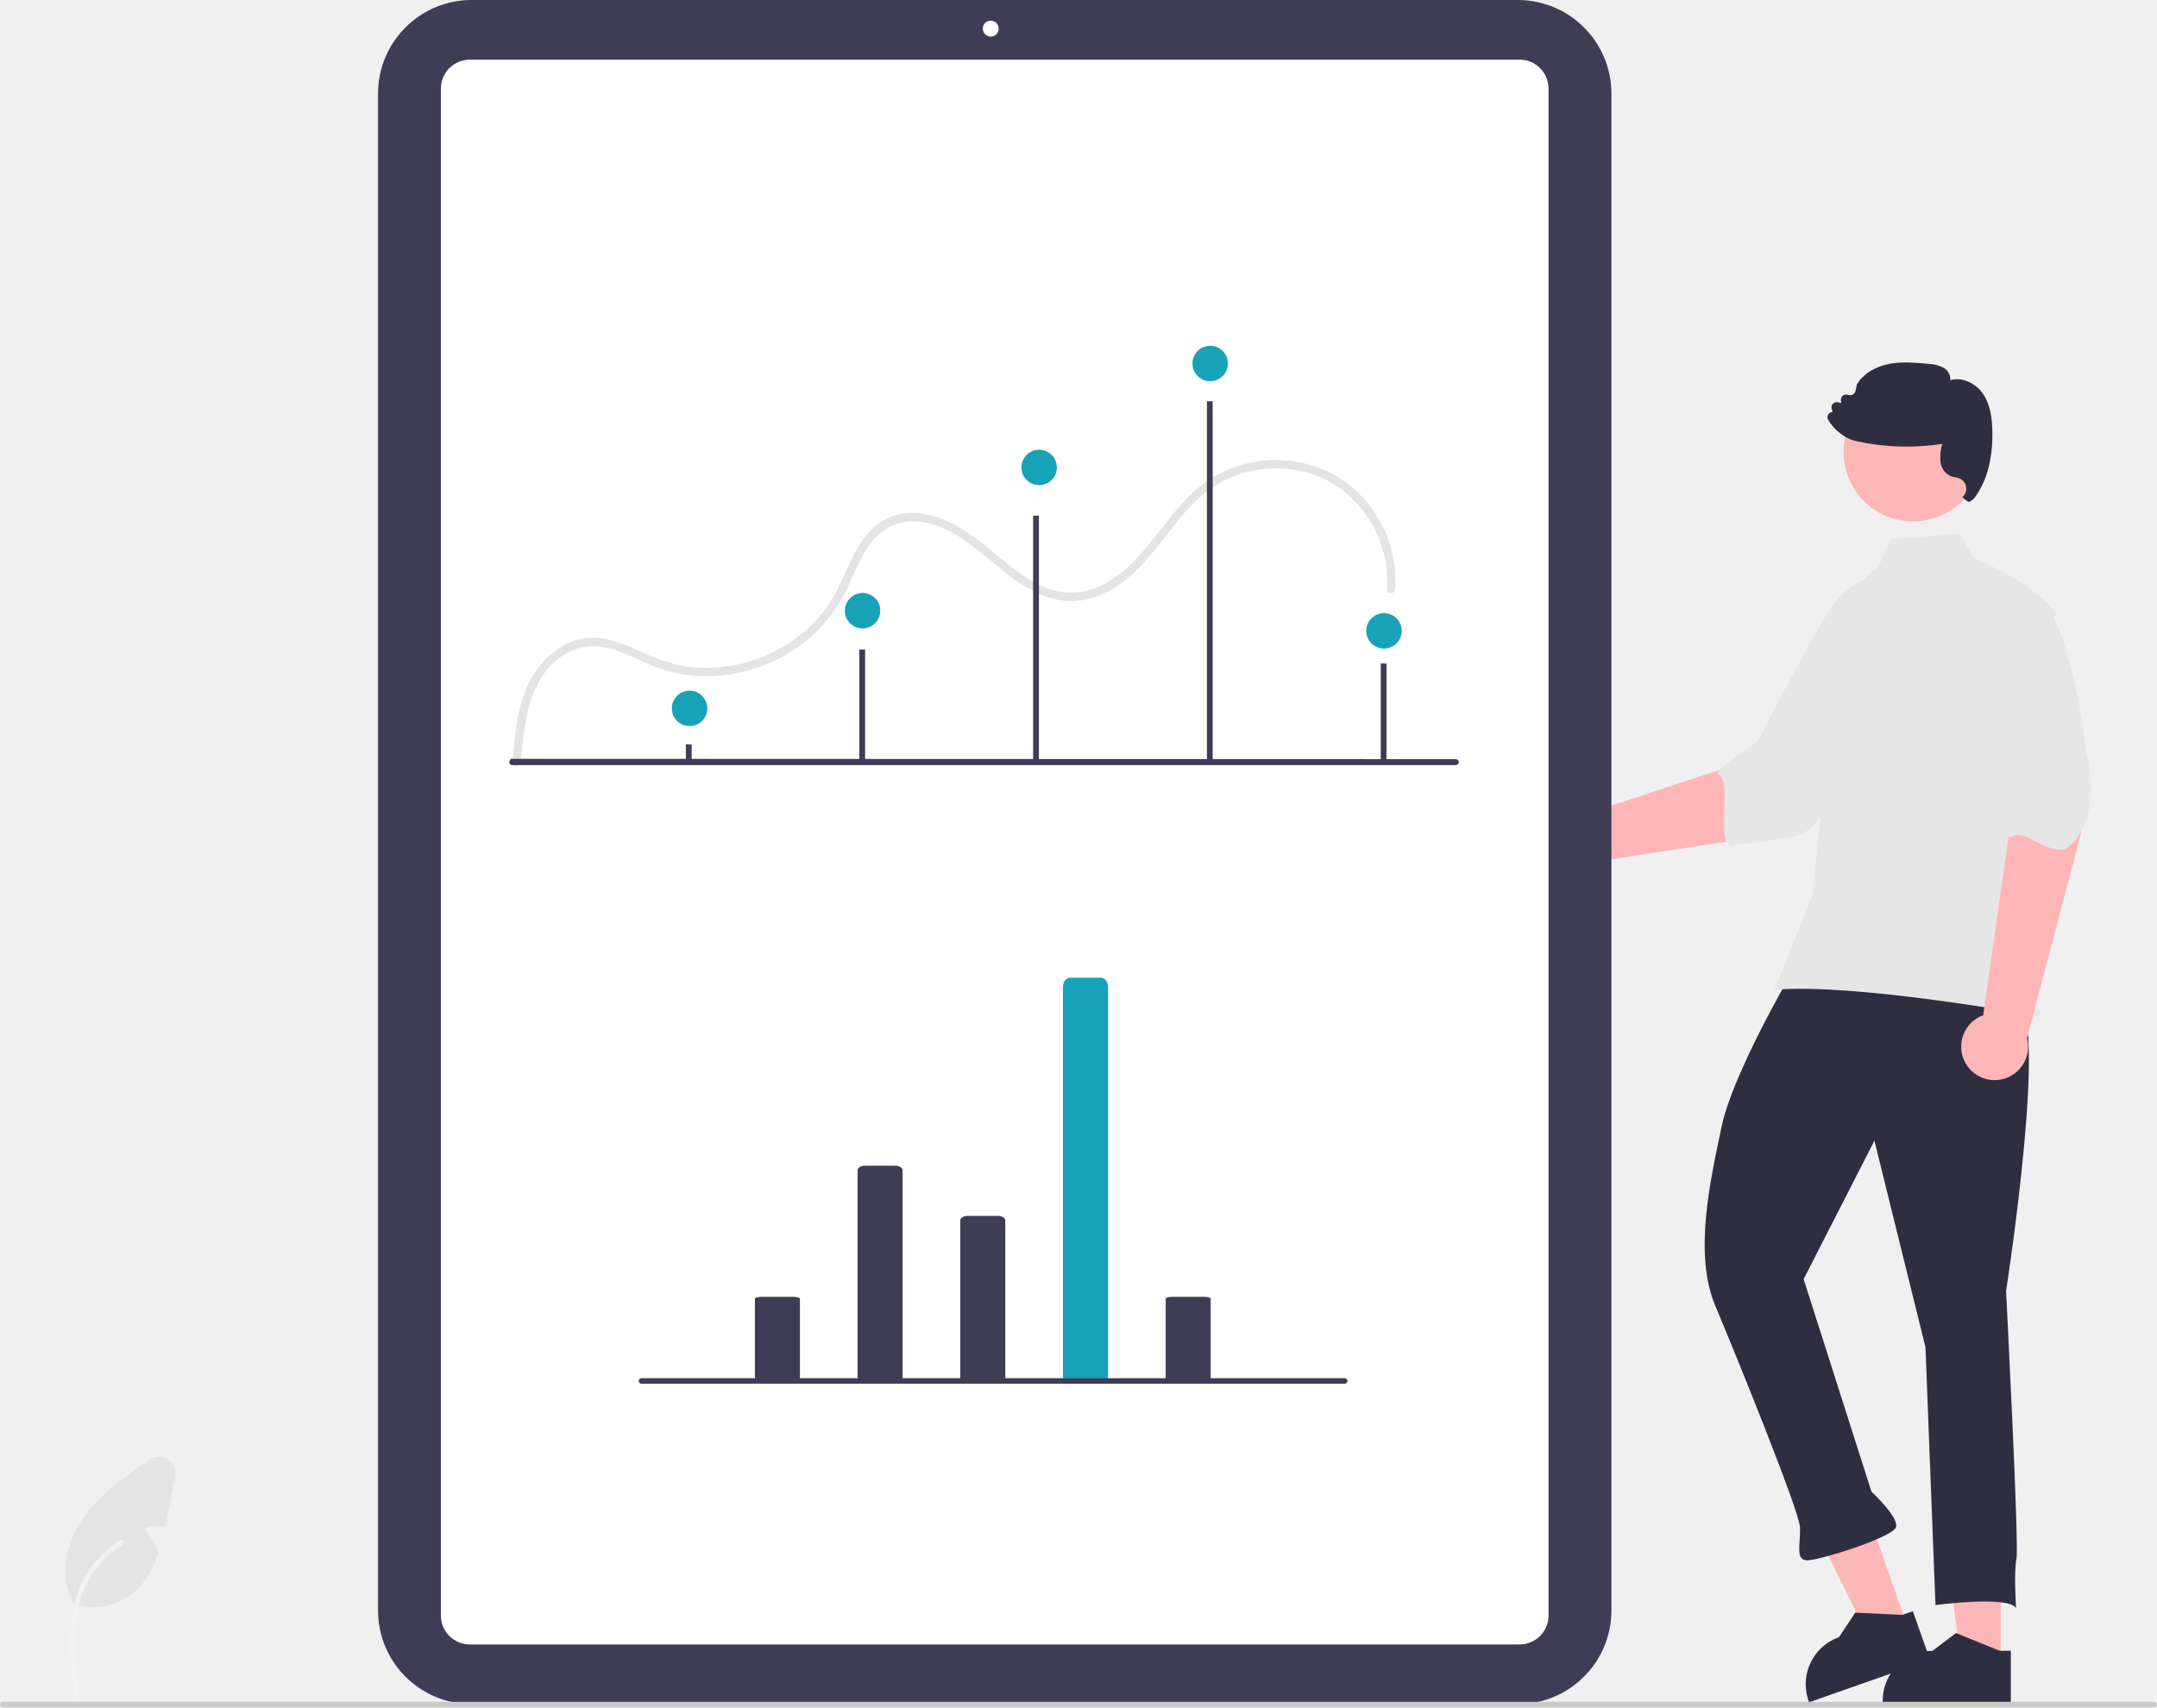
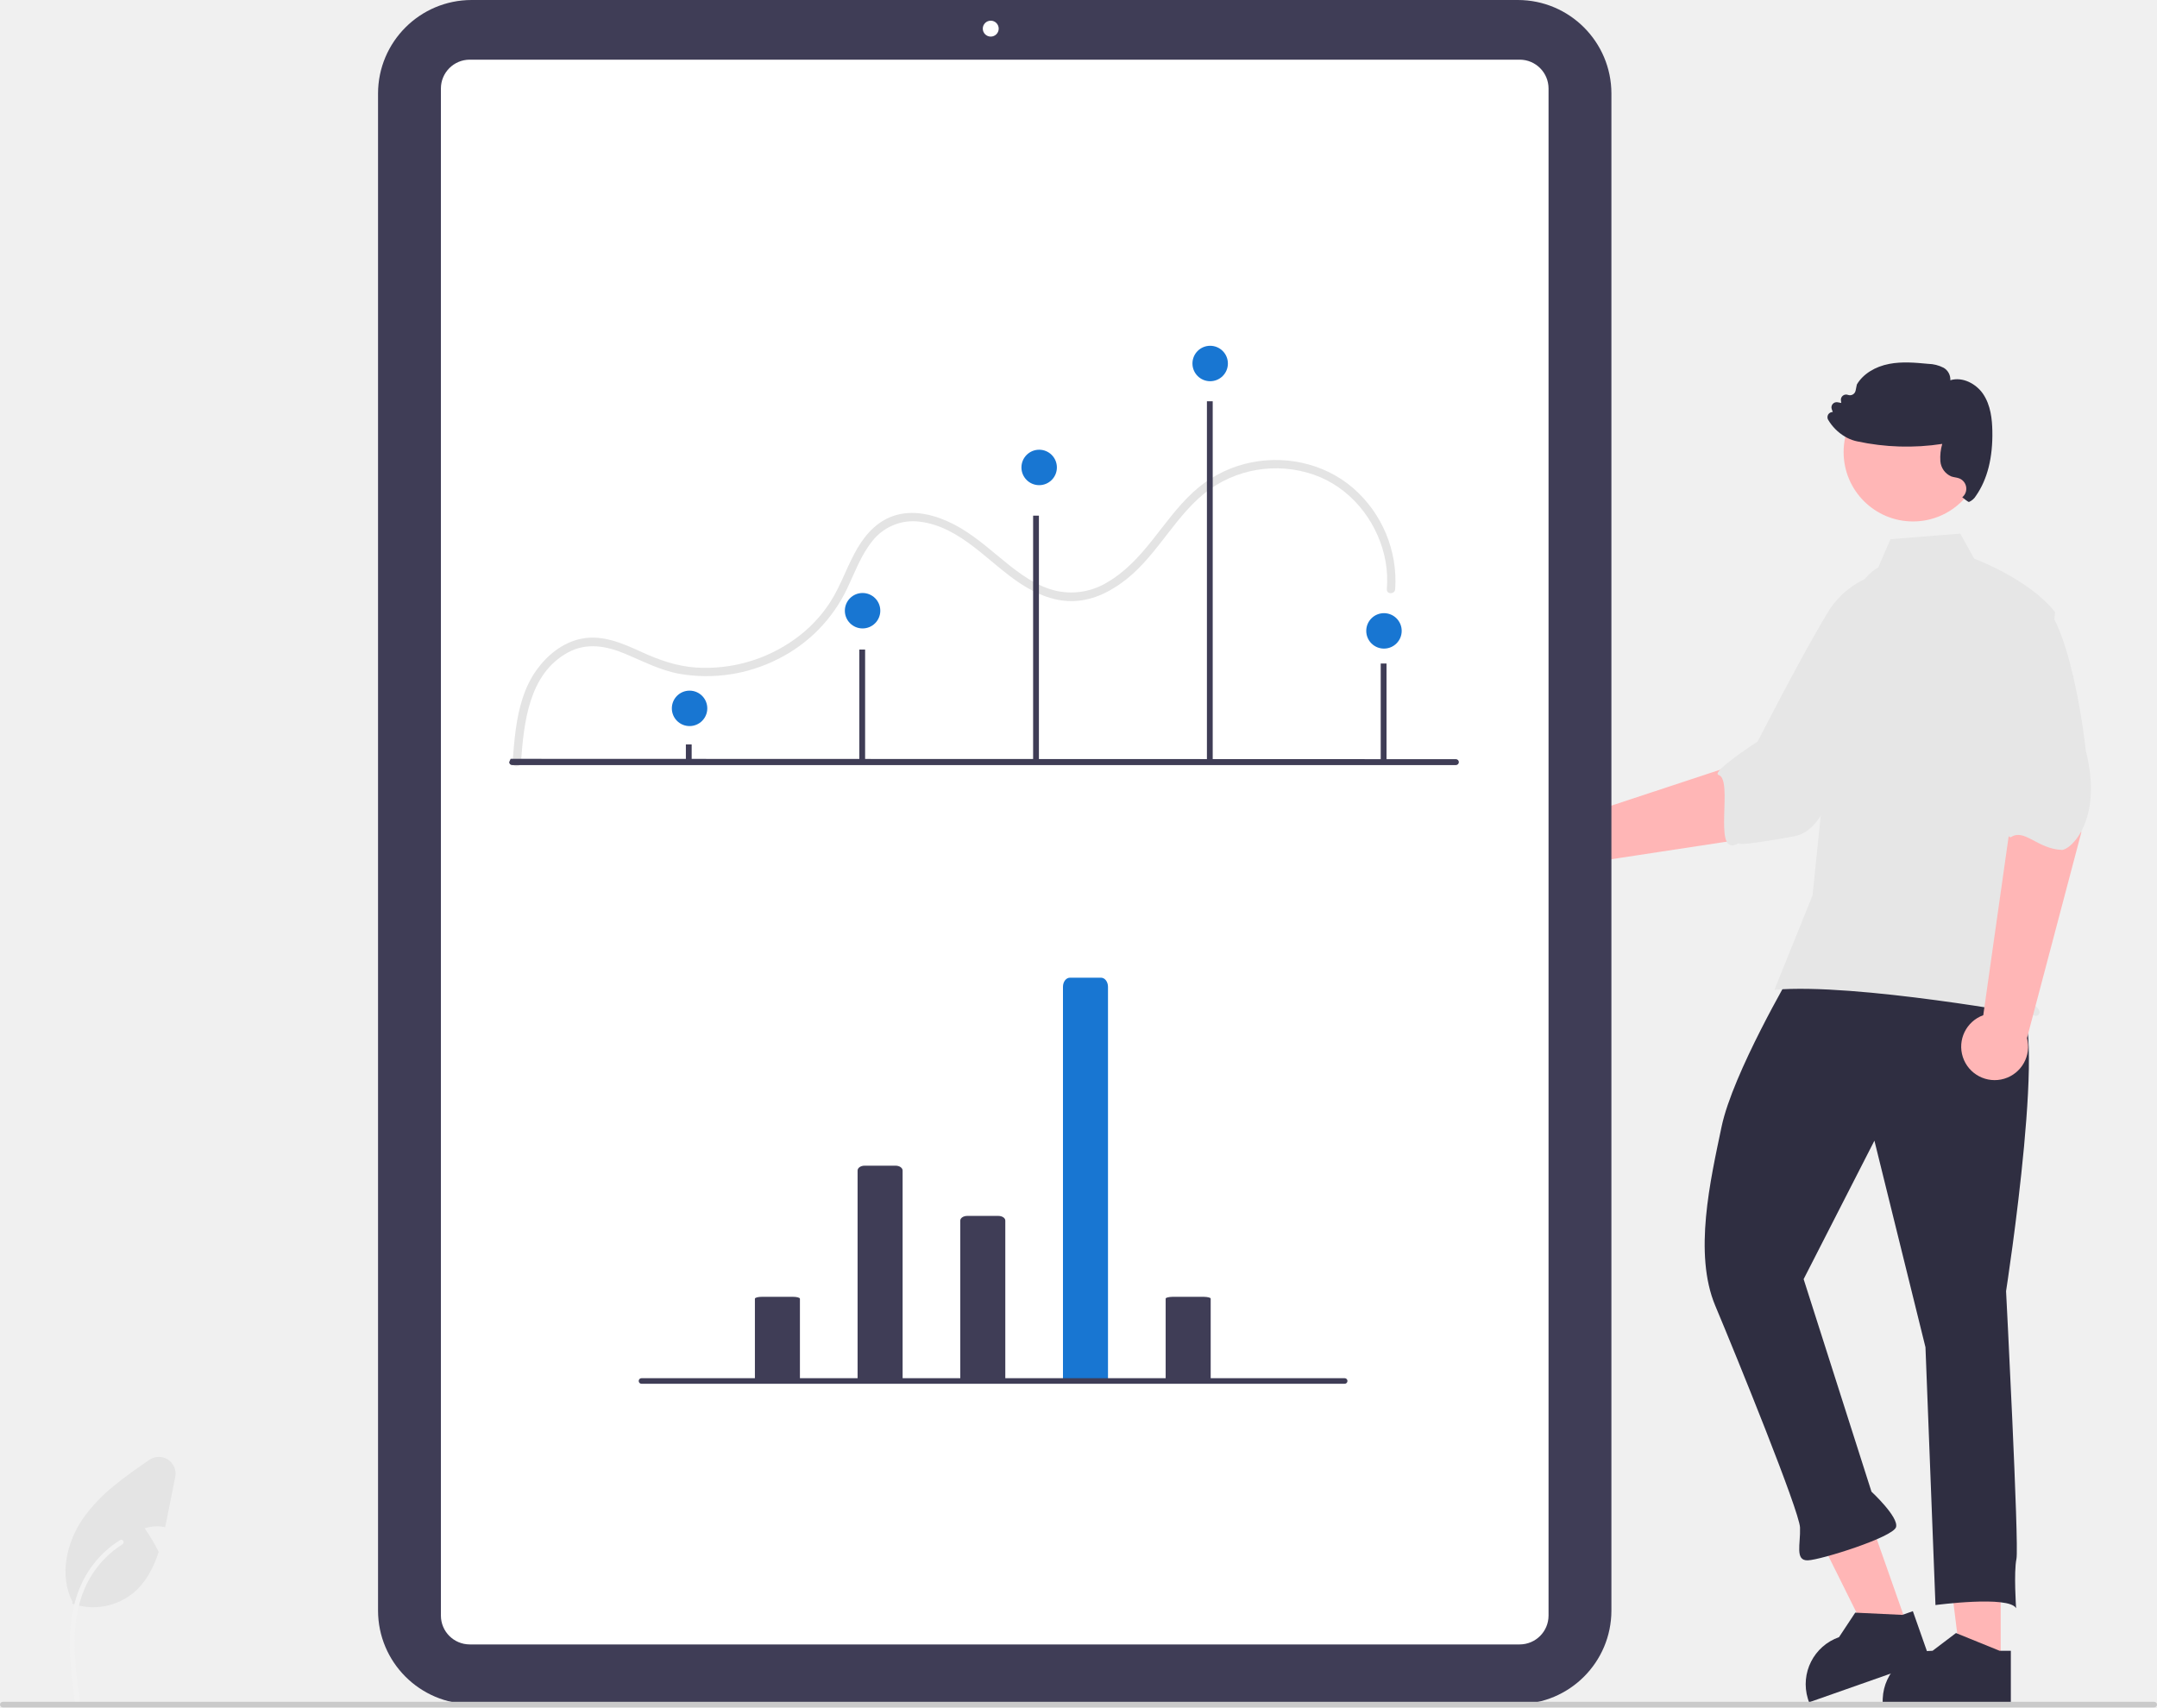
<svg xmlns="http://www.w3.org/2000/svg" data-name="Layer 1" width="773" height="612" viewBox="0 0 773 612">
  <path d="M850.421,442.927l32.631-35.496-26.706-21.073-13.193,29.168-59.855,19.774a11.991,11.991,0,1,0,3.856,17.258Z" transform="translate(-213.5 -144)" fill="#ffb6b6" />
  <path d="M910.238,362.726c5.915,13.189-30.173,50.87-30.173,50.87-9.87,7.982-11.434,27.96-23.667,30.184-33,6-12.476-.279-21,3-8.022,3.085-.633-23.322-6-25-3.069-.96,14-12,14-12s15.383-30.167,24.841-45.815a30.644,30.644,0,0,1,25.329-15.258S904.323,349.537,910.238,362.726Z" transform="translate(-213.5 -144)" fill="#e6e6e6" />
  <path d="M757.457,754.815H382.499a33.559,33.559,0,0,1-33.521-33.521V177.521A33.559,33.559,0,0,1,382.499,144H757.457a33.559,33.559,0,0,1,33.521,33.521V721.294A33.559,33.559,0,0,1,757.457,754.815Z" transform="translate(-213.5 -144)" fill="#3f3d56" />
  <path d="M758.117,733.428H381.839a10.345,10.345,0,0,1-10.333-10.333V175.72A10.345,10.345,0,0,1,381.839,165.387H758.117a10.345,10.345,0,0,1,10.333,10.333V723.095A10.345,10.345,0,0,1,758.117,733.428Z" transform="translate(-213.5 -144)" fill="#fff" />
  <path d="M400.196,417.26c1.05-14.262,2.785-31.796,16.896-39.416,6.658-3.595,13.709-2.323,20.403.479,6.469,2.708,12.563,5.936,19.53,7.209a56.69,56.69,0,0,0,35.241-5.285,54.166,54.166,0,0,0,24.93-25.514c2.672-5.633,4.88-11.738,8.816-16.654a18.524,18.524,0,0,1,17.125-7.087c14.796,1.827,24.615,14.791,36.411,22.423,5.673,3.67,12.187,6.35,19.056,6.022,7.046-.337,13.433-3.672,18.832-8.027,11.457-9.239,17.721-23.527,29.745-32.136a41.195,41.195,0,0,1,39.539-4.202c12.323,5.316,21.048,17.226,23.353,30.334a38.96,38.96,0,0,1,.424,9.781c-.15,1.925,2.85,1.915,3,0a44.172,44.172,0,0,0-15.074-36.237c-10.638-9.177-25.5-12.16-39.017-8.628a43.235,43.235,0,0,0-18.416,10.179c-5.561,5.129-9.948,11.343-14.642,17.234-4.58,5.746-9.632,11.296-16.06,15.007a24.807,24.807,0,0,1-20.736,2.358c-6.939-2.341-12.817-7.163-18.369-11.78-5.722-4.759-11.418-9.521-18.296-12.545-6.395-2.812-13.73-4.176-20.387-1.406-6.002,2.497-9.975,7.679-12.919,13.283-2.989,5.689-5.117,11.824-8.604,17.249A48.907,48.907,0,0,1,498.222,373.177a54.78,54.78,0,0,1-35.34,10.097c-6.841-.486-13.061-2.647-19.256-5.479-6.837-3.126-14.039-6.377-21.732-4.862-6.636,1.306-12.219,5.815-16.096,11.201-4.475,6.218-6.442,13.842-7.468,21.329-.537,3.917-.844,7.857-1.134,11.798-.142,1.926,2.859,1.917,3,0Z" transform="translate(-213.5 -144)" fill="#e4e4e4" />
  <polygon points="716.987 596.364 702.742 596.363 695.965 541.418 716.989 541.419 716.987 596.364" fill="#ffb6b6" />
  <path d="M930.107,735.708l-15.199-6.174-.448-.184-8.393,6.358a17.87,17.87,0,0,0-17.855,17.096c-.023.253-.023.517-.023.782v.586h45.932V735.708Z" transform="translate(-213.5 -144)" fill="#2f2e41" />
  <polygon points="683.627 583.107 670.189 587.835 645.56 538.254 665.392 531.277 683.627 583.107" fill="#ffb6b6" />
  <path d="M895.224,722.842l-16.387-.779-.484-.025-5.807,8.783a17.87,17.87,0,0,0-11.169,22.054c.062.246.15.496.238.745l.195.553,43.328-15.245L899.009,721.51Z" transform="translate(-213.5 -144)" fill="#2f2e41" />
  <path d="M935.521,503.453c13.032-.505-3.111,103.348-3.111,103.348s4.722,91.179,3.721,95.964-.126,17.69-.126,17.69c-2.553-4.647-28.895-1.14-28.895-1.14l-3.583-92.41-18.296-74.042-25.366,49.631,24.312,76.181s9.845,9.11,8.799,12.711-26.836,11.719-31.575,11.903-2.599-5.832-2.829-11.756-22.53-60.826-30.373-79.506-1.746-45.02,2.258-64.16,25.068-55.059,25.068-55.059C881.67,463.32,922.489,503.959,935.521,503.453Z" transform="translate(-213.5 -144)" fill="#2f2e41" />
  <circle cx="685.551" cy="162.05" r="24.856" fill="#ffb6b6" />
  <path d="M886.623,347.335c-5.355,3.184-8.558,9.033-10.397,14.985a142.008,142.008,0,0,0-6.102,33.929l-7.074,68.705-13.652,33.826c29.195-2.534,93.938,9.362,93.938,9.362s2.405-.802,0-3.207-4.747-.274-2.342-2.68.747.274-.055-2.131,0-.802.802-1.604-6.207-8.018-6.207-8.018l6.415-42.137,8.018-84.993c-9.622-12.027-28.973-19.117-28.973-19.117l-5-9-25,2Z" transform="translate(-213.5 -144)" fill="#e6e6e6" />
  <path d="M959.384,442.358l-6.168-36.36L931.75,409.887l1.886,31.804-9.396,66.201a11.991,11.991,0,1,0,15.668,8.198Z" transform="translate(-213.5 -144)" fill="#ffb6b6" />
  <path d="M941.651,357.277c13.891,3.999,19.363,55.886,19.363,55.886,6.292,25.041-5.616,35.587-8.638,35.477-8.589-.313-13.347-7.665-18.093-4.65-2.715,1.724-3.222-18.085-3.222-18.085s-9.74-18.431-15.582-35.757a30.644,30.644,0,0,1,4.703-29.193S927.76,353.277,941.651,357.277Z" transform="translate(-213.5 -144)" fill="#e6e6e6" />
  <path d="M927.494,298.454c-.082-4.038-.539-9.203-3.368-13.323-2.387-3.466-7.201-6.212-11.688-4.839a4.86,4.86,0,0,0-2.419-4.479,12.766,12.766,0,0,0-5.55-1.398c-4.553-.425-9.269-.866-13.879.008-5.174.981-9.408,3.645-11.606,7.315l-.049.114-.45,2.174a2.064,2.064,0,0,1-1.022,1.39,2.028,2.028,0,0,1-1.725.123,1.872,1.872,0,0,0-2.509,2.027l.123.866-1.3-.245a1.867,1.867,0,0,0-2.101,2.493l.36.989a2.001,2.001,0,0,0-1.43.629,1.829,1.829,0,0,0-.245,2.141,17.011,17.011,0,0,0,5.999,6.032,14.143,14.143,0,0,0,3.572,1.528q.392.11.809.196a84.238,84.238,0,0,0,30.528.915,17.293,17.293,0,0,0-.678,6.179,6.49,6.49,0,0,0,3.899,5.476,8.175,8.175,0,0,0,1.422.343,8.773,8.773,0,0,1,1.365.335,3.975,3.975,0,0,1,1.161,6.8s2.141,1.774,2.411,1.684a5.503,5.503,0,0,0,2.517-2.24C925.72,315.823,927.69,308.009,927.494,298.454Z" transform="translate(-213.5 -144)" fill="#2f2e41" />
  <path d="M276.298,673.359l-2.92,14.65c-.22,1.12-.45,2.26-.7,3.39a14.288,14.288,0,0,0-7.34.41,68.511,68.511,0,0,1,5.04,8.43c-1.84,5.67-4.54,10.91-9.06,14.7a22.72,22.72,0,0,1-21.95,3.86l.13-.58c-4.86-9.43-2.22-21.32,3.82-30.03a58.385,58.385,0,0,1,10.85-11.47c4.08-3.4,8.49-6.45,12.86-9.46A5.99,5.99,0,0,1,276.298,673.359Z" transform="translate(-213.5 -144)" fill="#e4e4e4" />
-   <path id="a14ee49e-0bc4-4fe7-9ff0-205b8984b39e-70" data-name="a4b268fa-75d0-4ac1-9d87-14bdca948464-2189" d="M240.408,754.049c-1.229-8.953-2.493-18.02-1.631-27.069.766-8.036,3.217-15.885,8.209-22.321a37.132,37.132,0,0,1,9.527-8.633c.953-.6,1.829.909.881,1.507a35.3,35.3,0,0,0-13.963,16.847c-3.04,7.732-3.528,16.161-3,24.374.317,4.967.988,9.9,1.665,14.83a.9.9,0,0,1-.61,1.074.878.878,0,0,1-1.074-.61Z" transform="translate(-213.5 -144)" fill="#f2f2f2" />
+   <path id="a14ee49e-0bc4-4fe7-9ff0-205b8984b39e-143" data-name="a4b268fa-75d0-4ac1-9d87-14bdca948464-2189" d="M240.408,754.049c-1.229-8.953-2.493-18.02-1.631-27.069.766-8.036,3.217-15.885,8.209-22.321a37.132,37.132,0,0,1,9.527-8.633c.953-.6,1.829.909.881,1.507a35.3,35.3,0,0,0-13.963,16.847c-3.04,7.732-3.528,16.161-3,24.374.317,4.967.988,9.9,1.665,14.83a.9.9,0,0,1-.61,1.074.878.878,0,0,1-1.074-.61Z" transform="translate(-213.5 -144)" fill="#f2f2f2" />
  <circle cx="355.052" cy="10.266" r="2.852" fill="#fff" />
  <path d="M735.275,418.236H397.033a1.059,1.059,0,0,1-1.059-1.059l.514-1.178,338.787.119a1.059,1.059,0,0,1,.008,2.117H735.275Z" transform="translate(-213.5 -144)" fill="#3f3d56" />
  <rect x="245.796" y="266.831" width="2.076" height="5.916" fill="#3f3d56" />
  <rect x="307.953" y="232.831" width="2.076" height="39.916" fill="#3f3d56" />
  <rect x="370.237" y="184.831" width="2.076" height="87.916" fill="#3f3d56" />
  <rect x="432.521" y="143.831" width="2.076" height="128.916" fill="#3f3d56" />
  <rect x="494.806" y="237.831" width="2.076" height="34.916" fill="#3f3d56" />
-   <circle cx="433.687" cy="130.294" r="6.351" fill="#17a2b8" />
-   <circle cx="372.403" cy="167.551" r="6.351" fill="#17a2b8" />
-   <circle cx="495.972" cy="226.132" r="6.351" fill="#17a2b8" />
-   <path id="a2bcaba5-fcc7-43c7-8c54-c107139343be-71" data-name="ba0cc859-1ca5-421a-9acf-7fb9aa3b4e23-2190" d="M520.832,638.51V563.571c0-.961,1.118-1.74,2.497-1.74h11.142c1.379,0,2.497.779,2.497,1.74h0v75.134Z" transform="translate(-213.5 -144)" fill="#3f3d56" />
-   <path id="b02c718b-b277-4e02-ad4f-2608dd9924ba-72" data-name="a524792d-c043-478e-a7da-ec48af772355-2191" d="M557.633,638.762V581.503c0-.924,1.118-1.672,2.497-1.672H571.272c1.379,0,2.497.749,2.497,1.672h0v57.136Z" transform="translate(-213.5 -144)" fill="#3f3d56" />
-   <path id="a6f13ee1-90c9-41e9-aa52-bae832a2d909-73" data-name="fd6a765d-e5c4-40cb-8615-8d176b643a05-2192" d="M631.234,638.629V609.507c-.097-.348,1.016-.65,2.497-.676h11.142c1.481.026,2.594.328,2.497.676v29.198Z" transform="translate(-213.5 -144)" fill="#3f3d56" />
-   <path id="fa174473-4e9f-4d8b-98c3-8d6761a9e9bb-74" data-name="bd64d803-c830-42f7-b93c-47122685f128-2193" d="M484.032,638.629V609.507c0-.373,1.118-.676,2.497-.676h11.142c1.379,0,2.497.303,2.497.676v29.198Z" transform="translate(-213.5 -144)" fill="#3f3d56" />
-   <path id="e966b75a-f3f6-4a21-bd4c-c130f0d0c74e-75" data-name="f4fc54bd-288c-4bcd-8f44-6b7e88ac2463-2194" d="M594.433,638.339V497.712c0-1.804,1.118-3.266,2.497-3.266h11.142c1.379,0,2.497,1.462,2.497,3.266V638.705Z" transform="translate(-213.5 -144)" fill="#17a2b8" />
+   <circle cx="433.687" cy="130.294" r="6.351" fill="#1876d2" />
+   <circle cx="372.403" cy="167.551" r="6.351" fill="#1876d2" />
+   <circle cx="495.972" cy="226.132" r="6.351" fill="#1876d2" />
+   <path id="a2bcaba5-fcc7-43c7-8c54-c107139343be-144" data-name="ba0cc859-1ca5-421a-9acf-7fb9aa3b4e23-2190" d="M520.832,638.51V563.571c0-.961,1.118-1.74,2.497-1.74h11.142c1.379,0,2.497.779,2.497,1.74h0v75.134Z" transform="translate(-213.5 -144)" fill="#3f3d56" />
+   <path id="b02c718b-b277-4e02-ad4f-2608dd9924ba-145" data-name="a524792d-c043-478e-a7da-ec48af772355-2191" d="M557.633,638.762V581.503c0-.924,1.118-1.672,2.497-1.672H571.272c1.379,0,2.497.749,2.497,1.672h0v57.136Z" transform="translate(-213.5 -144)" fill="#3f3d56" />
+   <path id="a6f13ee1-90c9-41e9-aa52-bae832a2d909-146" data-name="fd6a765d-e5c4-40cb-8615-8d176b643a05-2192" d="M631.234,638.629V609.507c-.097-.348,1.016-.65,2.497-.676h11.142c1.481.026,2.594.328,2.497.676v29.198Z" transform="translate(-213.5 -144)" fill="#3f3d56" />
+   <path id="fa174473-4e9f-4d8b-98c3-8d6761a9e9bb-147" data-name="bd64d803-c830-42f7-b93c-47122685f128-2193" d="M484.032,638.629V609.507c0-.373,1.118-.676,2.497-.676h11.142c1.379,0,2.497.303,2.497.676v29.198Z" transform="translate(-213.5 -144)" fill="#3f3d56" />
+   <path id="e966b75a-f3f6-4a21-bd4c-c130f0d0c74e-148" data-name="f4fc54bd-288c-4bcd-8f44-6b7e88ac2463-2194" d="M594.433,638.339V497.712c0-1.804,1.118-3.266,2.497-3.266h11.142c1.379,0,2.497,1.462,2.497,3.266V638.705Z" transform="translate(-213.5 -144)" fill="#1876d2" />
  <path d="M695.39,640h-252a1,1,0,0,1,0-2h252a1,1,0,0,1,0,2Z" transform="translate(-213.5 -144)" fill="#3f3d56" />
  <path d="M985.5,756h-771a1,1,0,0,1,0-2h771a1,1,0,0,1,0,2Z" transform="translate(-213.5 -144)" fill="#cacaca" />
-   <circle cx="247.119" cy="253.904" r="6.351" fill="#17a2b8" />
-   <circle cx="309.119" cy="218.904" r="6.351" fill="#17a2b8" />
+   <circle cx="247.119" cy="253.904" r="6.351" fill="#1876d2" />
+   <circle cx="309.119" cy="218.904" r="6.351" fill="#1876d2" />
</svg>
